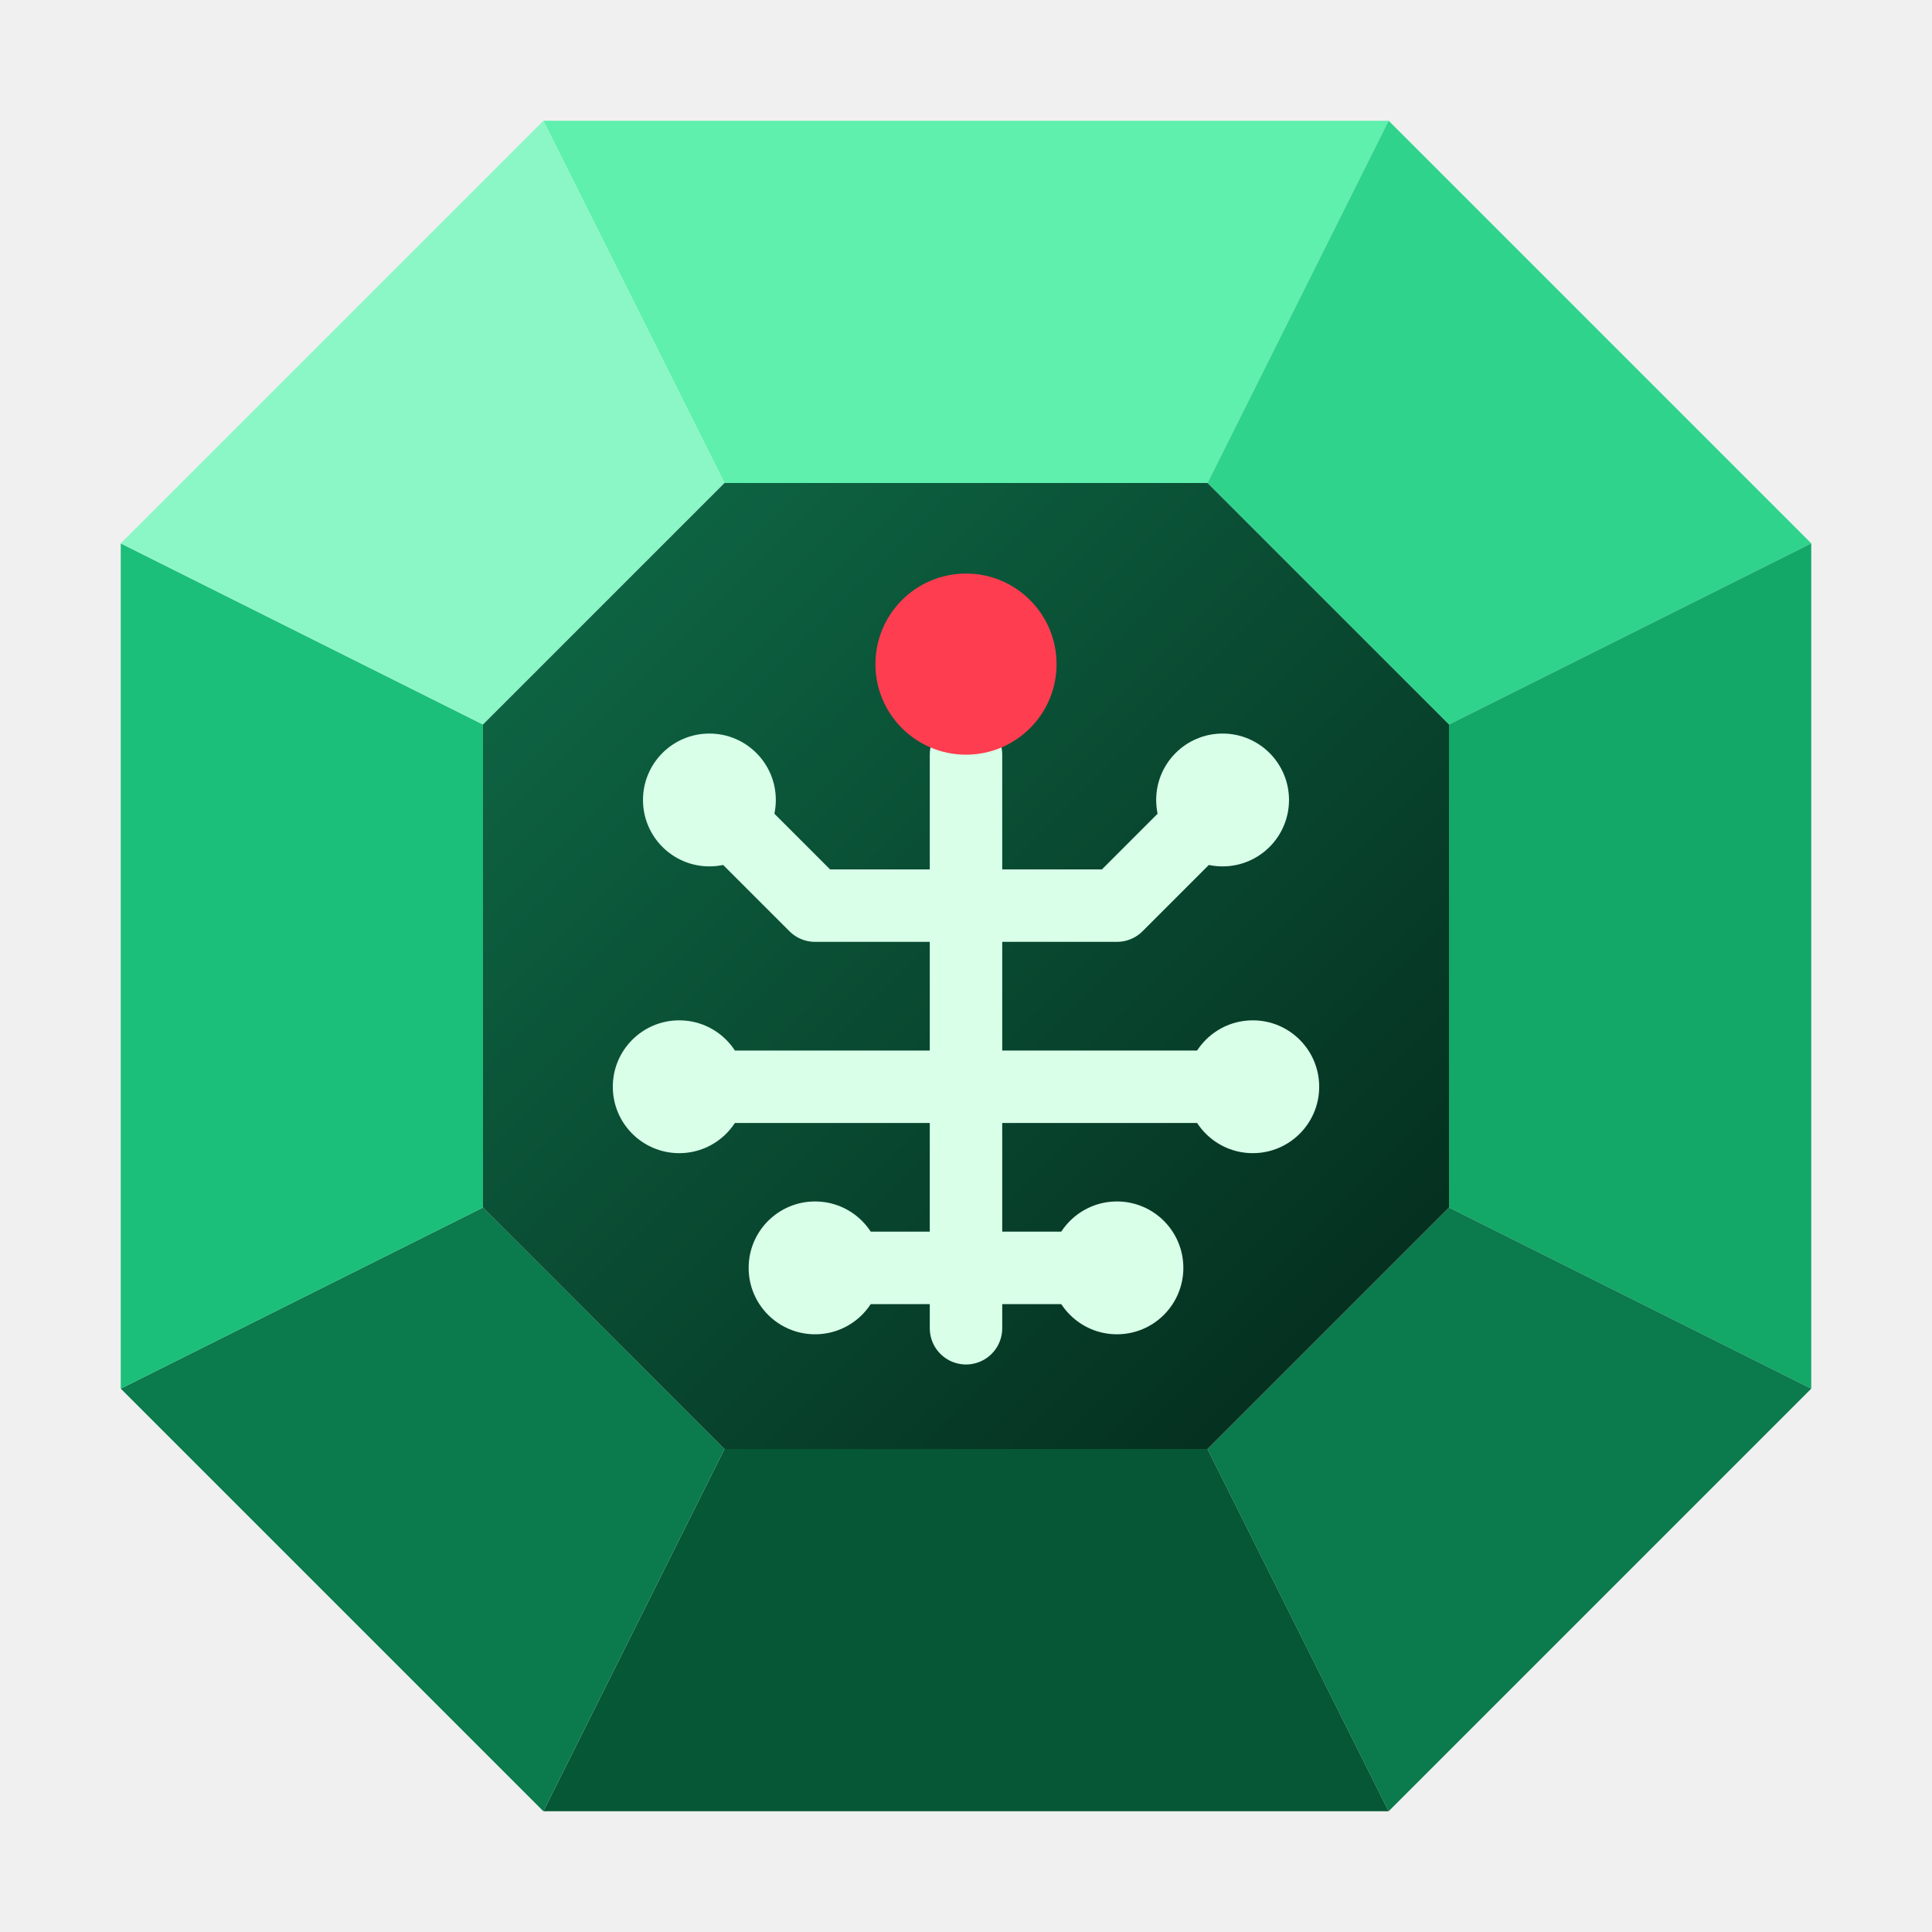
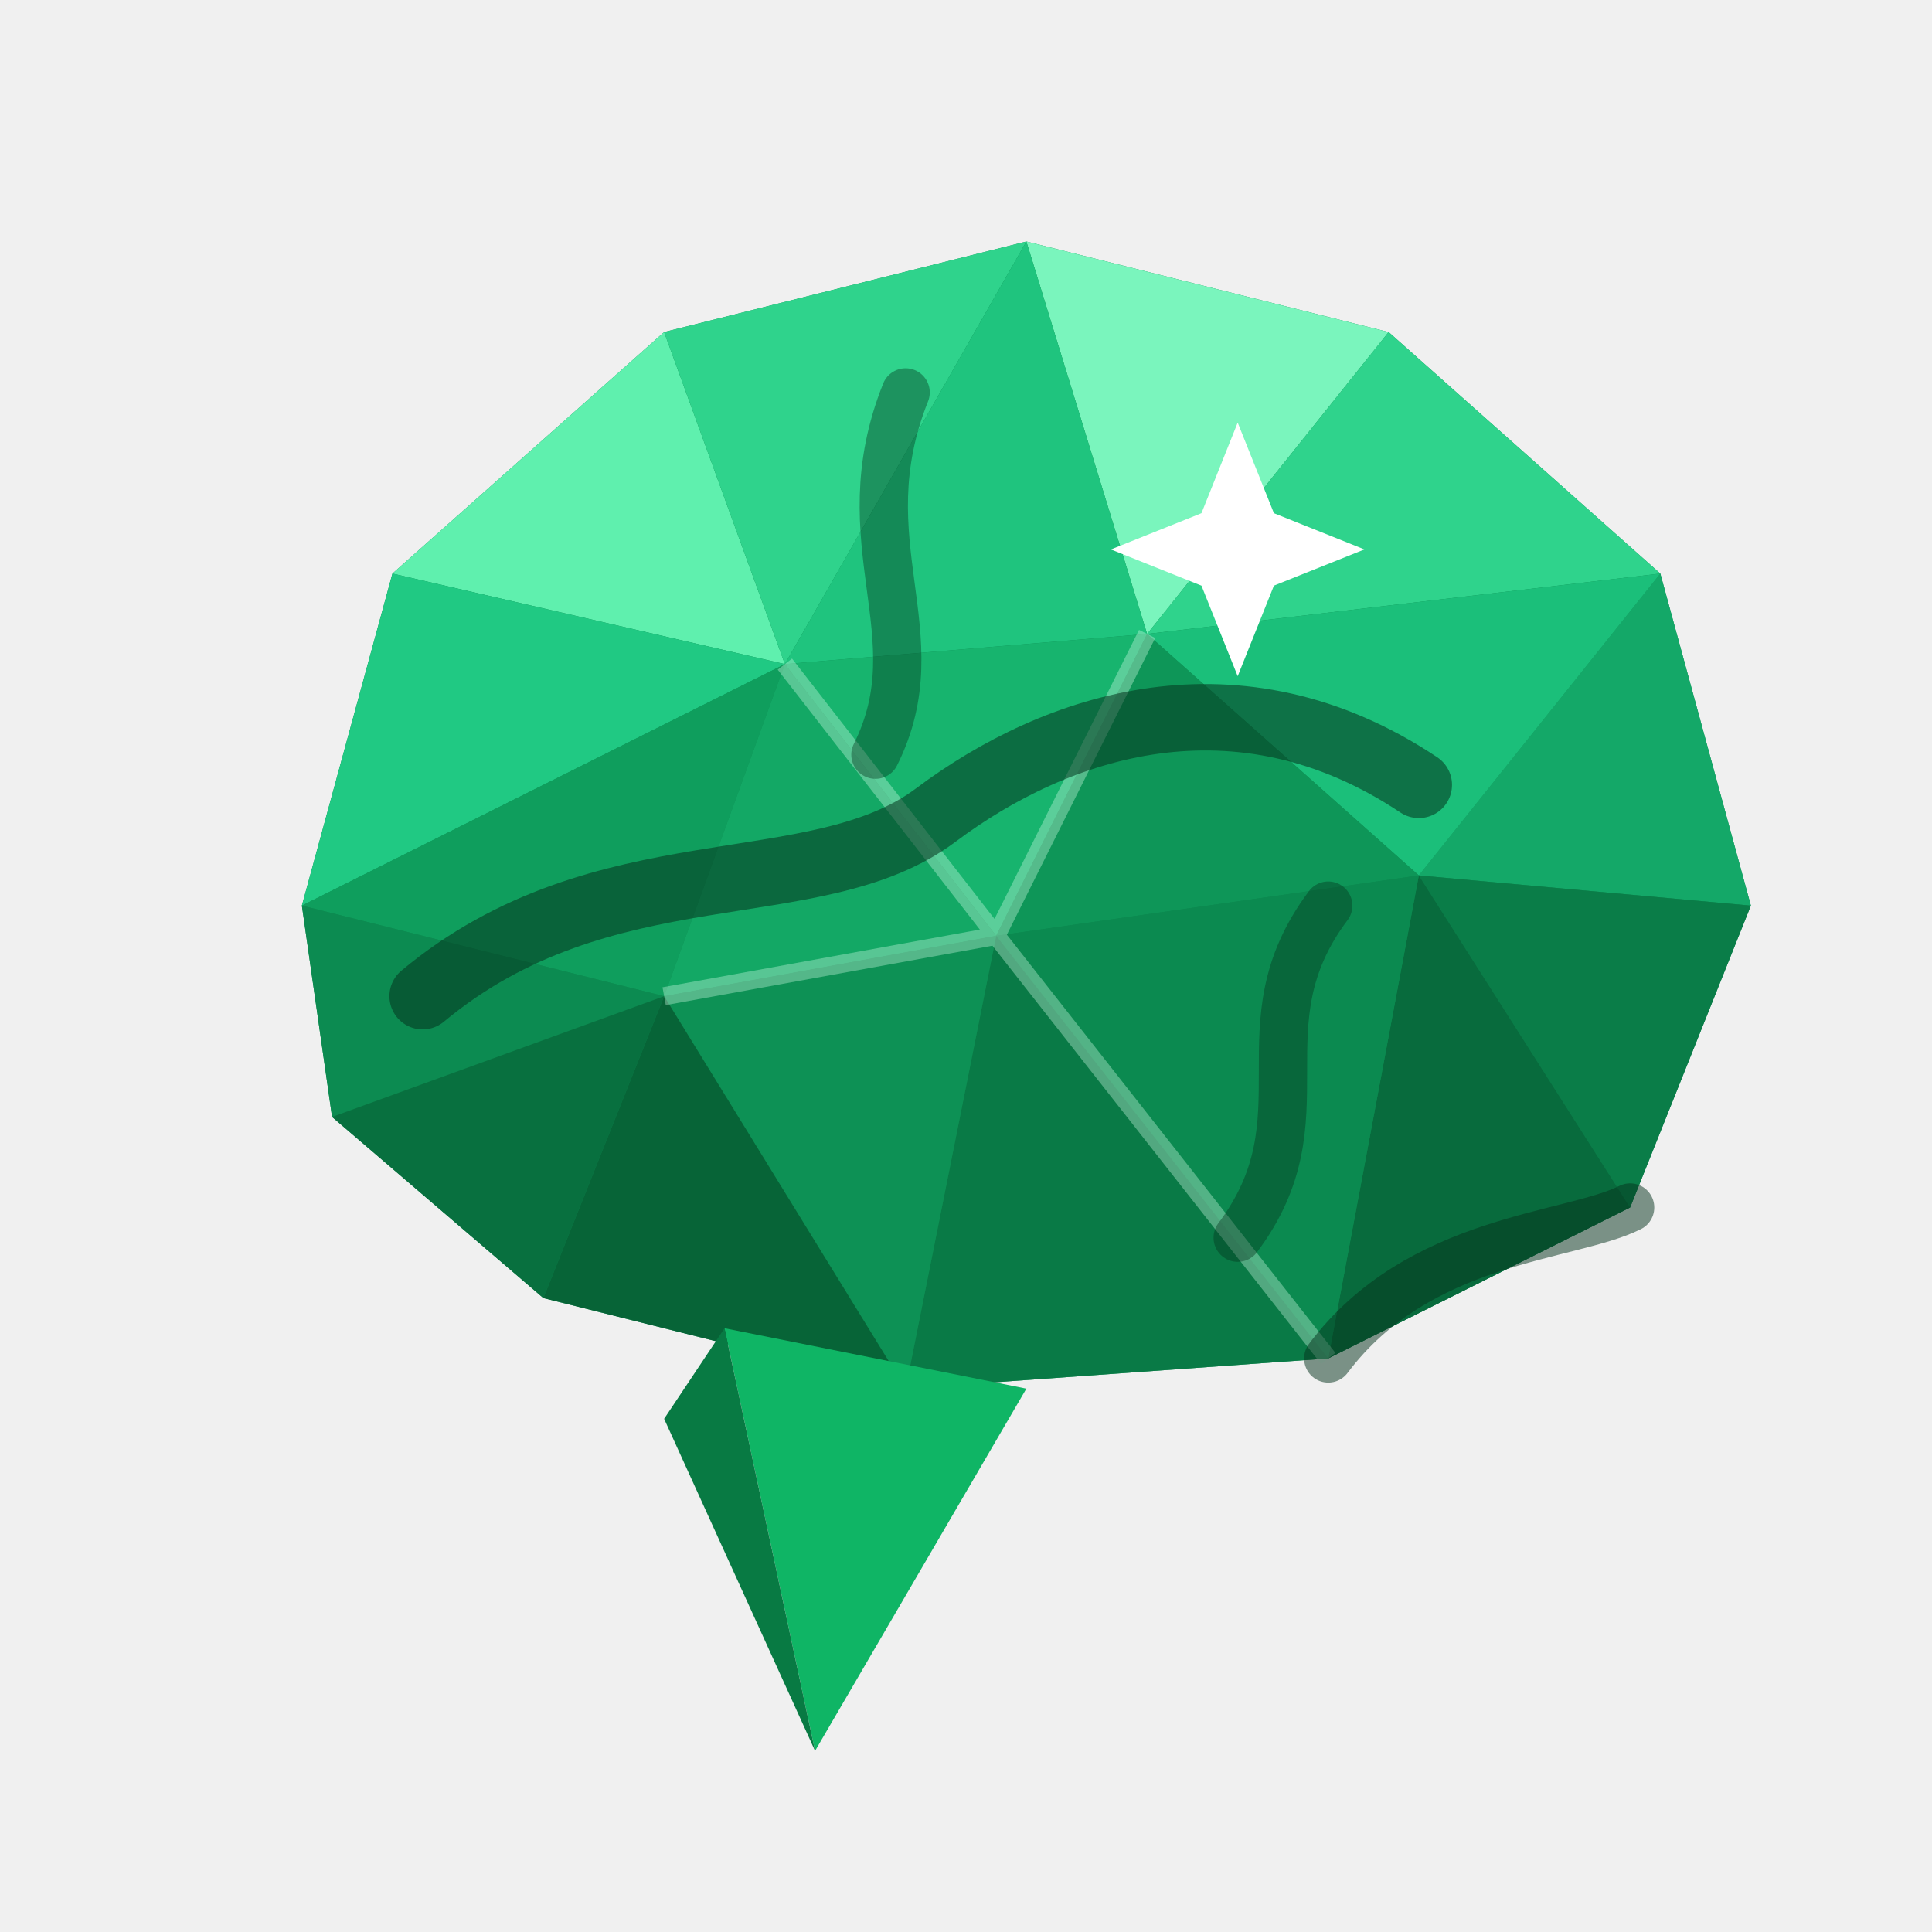
<svg xmlns="http://www.w3.org/2000/svg" viewBox="0 0 64 64">
-   <defs>
-     <linearGradient id="t" x1="0" y1="0" x2="1" y2="1">
-       <stop offset="0" stop-color="#0f6b48" />
-       <stop offset="1" stop-color="#03281a" />
-     </linearGradient>
-   </defs>
-   <path fill="#5ff0ae" d="M18 4h28L40 16H24z" />
-   <path fill="#2fd38c" d="M46 4l14 14-12 6-8-8z" />
-   <path fill="#14a868" d="M60 18v28l-12-6V24z" />
-   <path fill="#0b7a4c" d="M60 46 46 60l-6-12 8-8z" />
-   <path fill="#065736" d="M46 60H18l6-12h16z" />
-   <path fill="#0b7a4c" d="M18 60 4 46l12-6 8 8z" />
-   <path fill="#1bbf7a" d="M4 46V18l12 6v16z" />
-   <path fill="#8bf7c6" d="M4 18 18 4l6 12-8 8z" />
-   <path fill="url(#t)" d="M24 16h16l8 8v16l-8 8H24l-8-8V24z" />
-   <g fill="none" stroke="#d9ffe9" stroke-width="2.4" stroke-linecap="round" stroke-linejoin="round">
-     <path d="M32 25v19M32 30h-5l-3-3M32 36h-8M32 42h-4M32 30h5l3-3M32 36h8M32 42h4" />
-   </g>
-   <g fill="#d9ffe9">
-     <circle cx="23.5" cy="26.5" r="2.2" />
-     <circle cx="22.5" cy="36" r="2.2" />
-     <circle cx="27" cy="42" r="2.2" />
-     <circle cx="40.5" cy="26.5" r="2.2" />
-     <circle cx="41.5" cy="36" r="2.2" />
-     <circle cx="37" cy="42" r="2.2" />
-   </g>
-   <circle cx="32" cy="22" r="3" fill="#ff3d50" />
+   <polygon points="10,30 13,19 22,11 34,8 46,11 55,19 58,30 54,40 44,45 30,46 18,43 11,37" fill="#0b8a4f" />
+   <polygon points="13,19 22,11 26,22" fill="#5ff0ae" />
+   <polygon points="22,11 34,8 26,22" fill="#2fd38c" />
+   <polygon points="34,8 46,11 38,21" fill="#7af5bd" />
+   <polygon points="34,8 38,21 26,22" fill="#1fc47e" />
+   <polygon points="46,11 55,19 38,21" fill="#2fd38c" />
+   <polygon points="55,19 58,30 47,29" fill="#14a868" />
+   <polygon points="38,21 55,19 47,29" fill="#1bbf7a" />
+   <polygon points="10,30 13,19 26,22" fill="#20c983" />
+   <polygon points="10,30 26,22 22,33" fill="#0f9e5d" />
+   <polygon points="26,22 38,21 33,31" fill="#17b46e" />
+   <polygon points="38,21 47,29 33,31" fill="#0e9658" />
+   <polygon points="26,22 33,31 22,33" fill="#13a865" />
+   <polygon points="58,30 54,40 47,29" fill="#0a7d48" />
+   <polygon points="47,29 54,40 44,45" fill="#086b3d" />
+   <polygon points="33,31 47,29 44,45" fill="#0b8a50" />
+   <polygon points="33,31 44,45 30,46" fill="#097a46" />
+   <polygon points="22,33 33,31 30,46" fill="#0d9155" />
+   <polygon points="10,30 22,33 11,37" fill="#0c8b51" />
+   <polygon points="11,37 22,33 18,43" fill="#08703f" />
+   <polygon points="22,33 30,46 18,43" fill="#076437" />
+   <polygon points="24,44 34,46 27,58" fill="#0fb565" />
+   <polygon points="24,44 27,58 22,47" fill="#087a43" />
+   <path d="M33 31 L38 21 M26 22 L33 31 M22 33 L33 31 M33 31 L44 45" stroke="#d9ffec" stroke-opacity=".35" stroke-width=".6" fill="none" />
+   <path d="M14 33 C20 28 27 30 31 27 S41 22 47 26" stroke="#04331d" stroke-opacity=".55" stroke-width="2.2" fill="none" stroke-linecap="round" />
+   <path d="M30 13 C28 18 31 21 29 25 M44 30 C41 34 44 37 41 41" stroke="#04331d" stroke-opacity=".4" stroke-width="1.6" fill="none" stroke-linecap="round" />
+   <path d="M44 45 C47 41 52 41 54 40" stroke="#04331d" stroke-opacity=".5" stroke-width="1.6" fill="none" stroke-linecap="round" />
+   <path d="M41 14 l1.2 3 3 1.2 -3 1.2 -1.2 3 -1.2 -3 -3 -1.2 3 -1.2z" fill="#fff" />
</svg>
